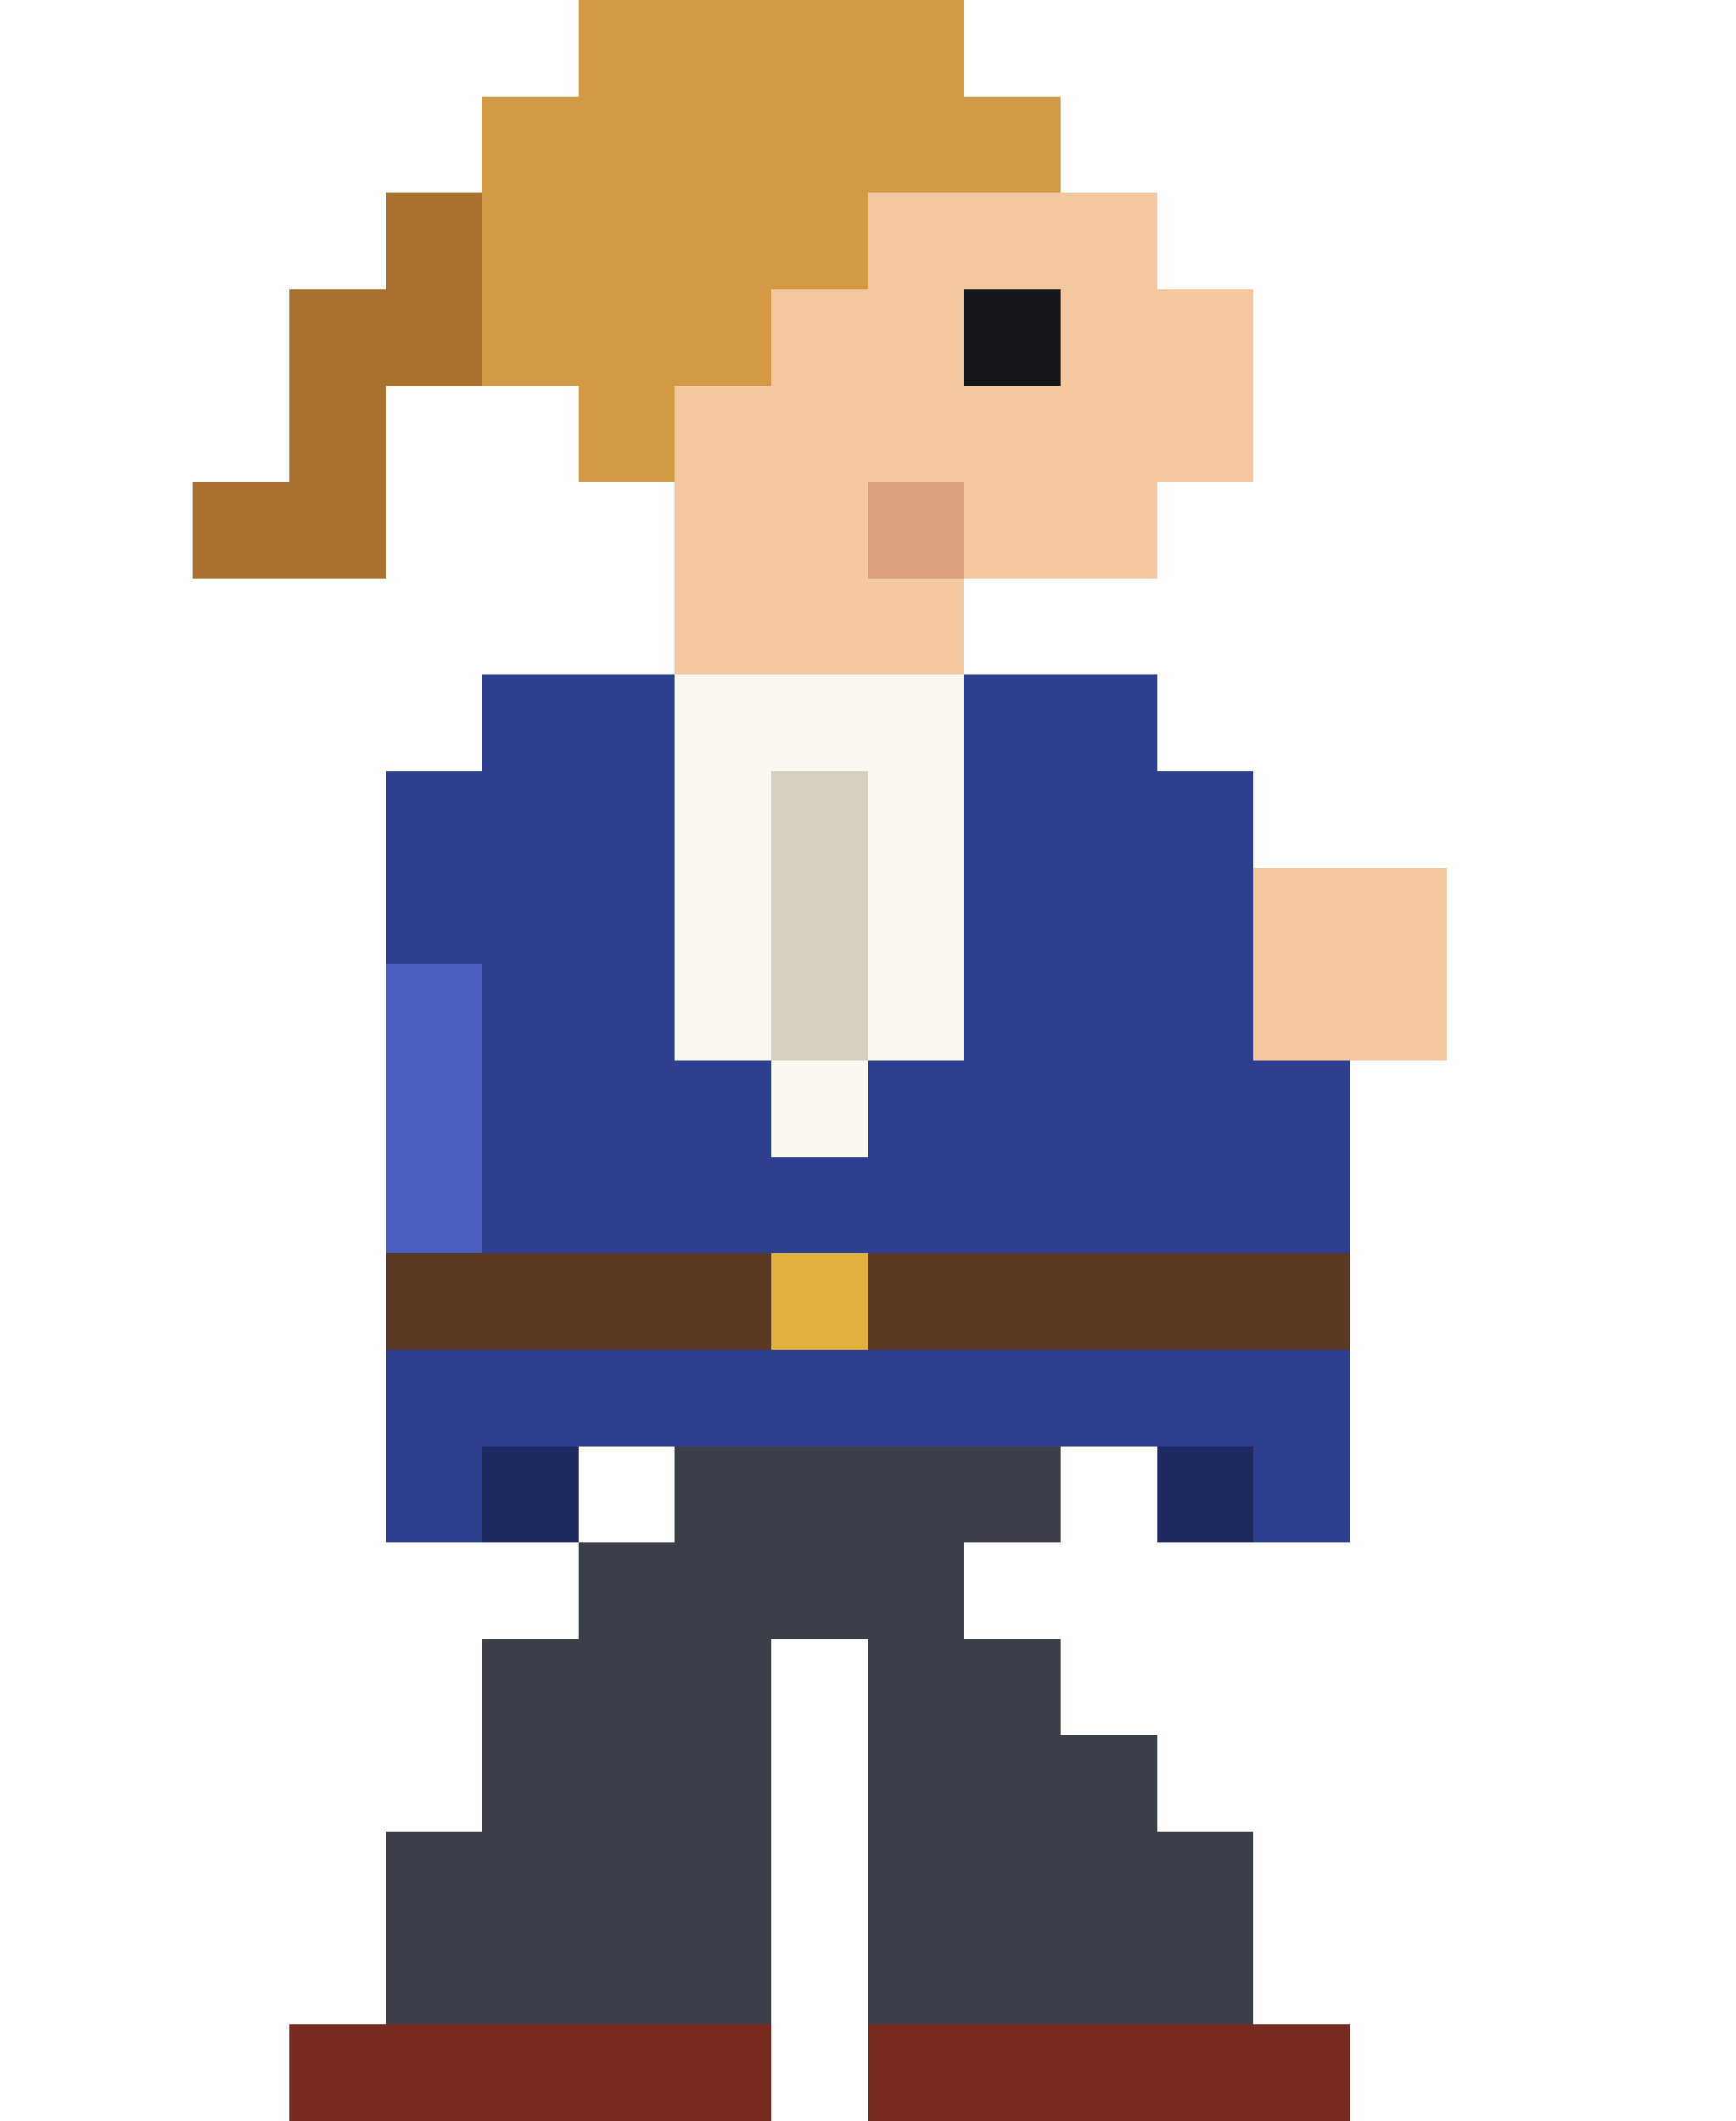
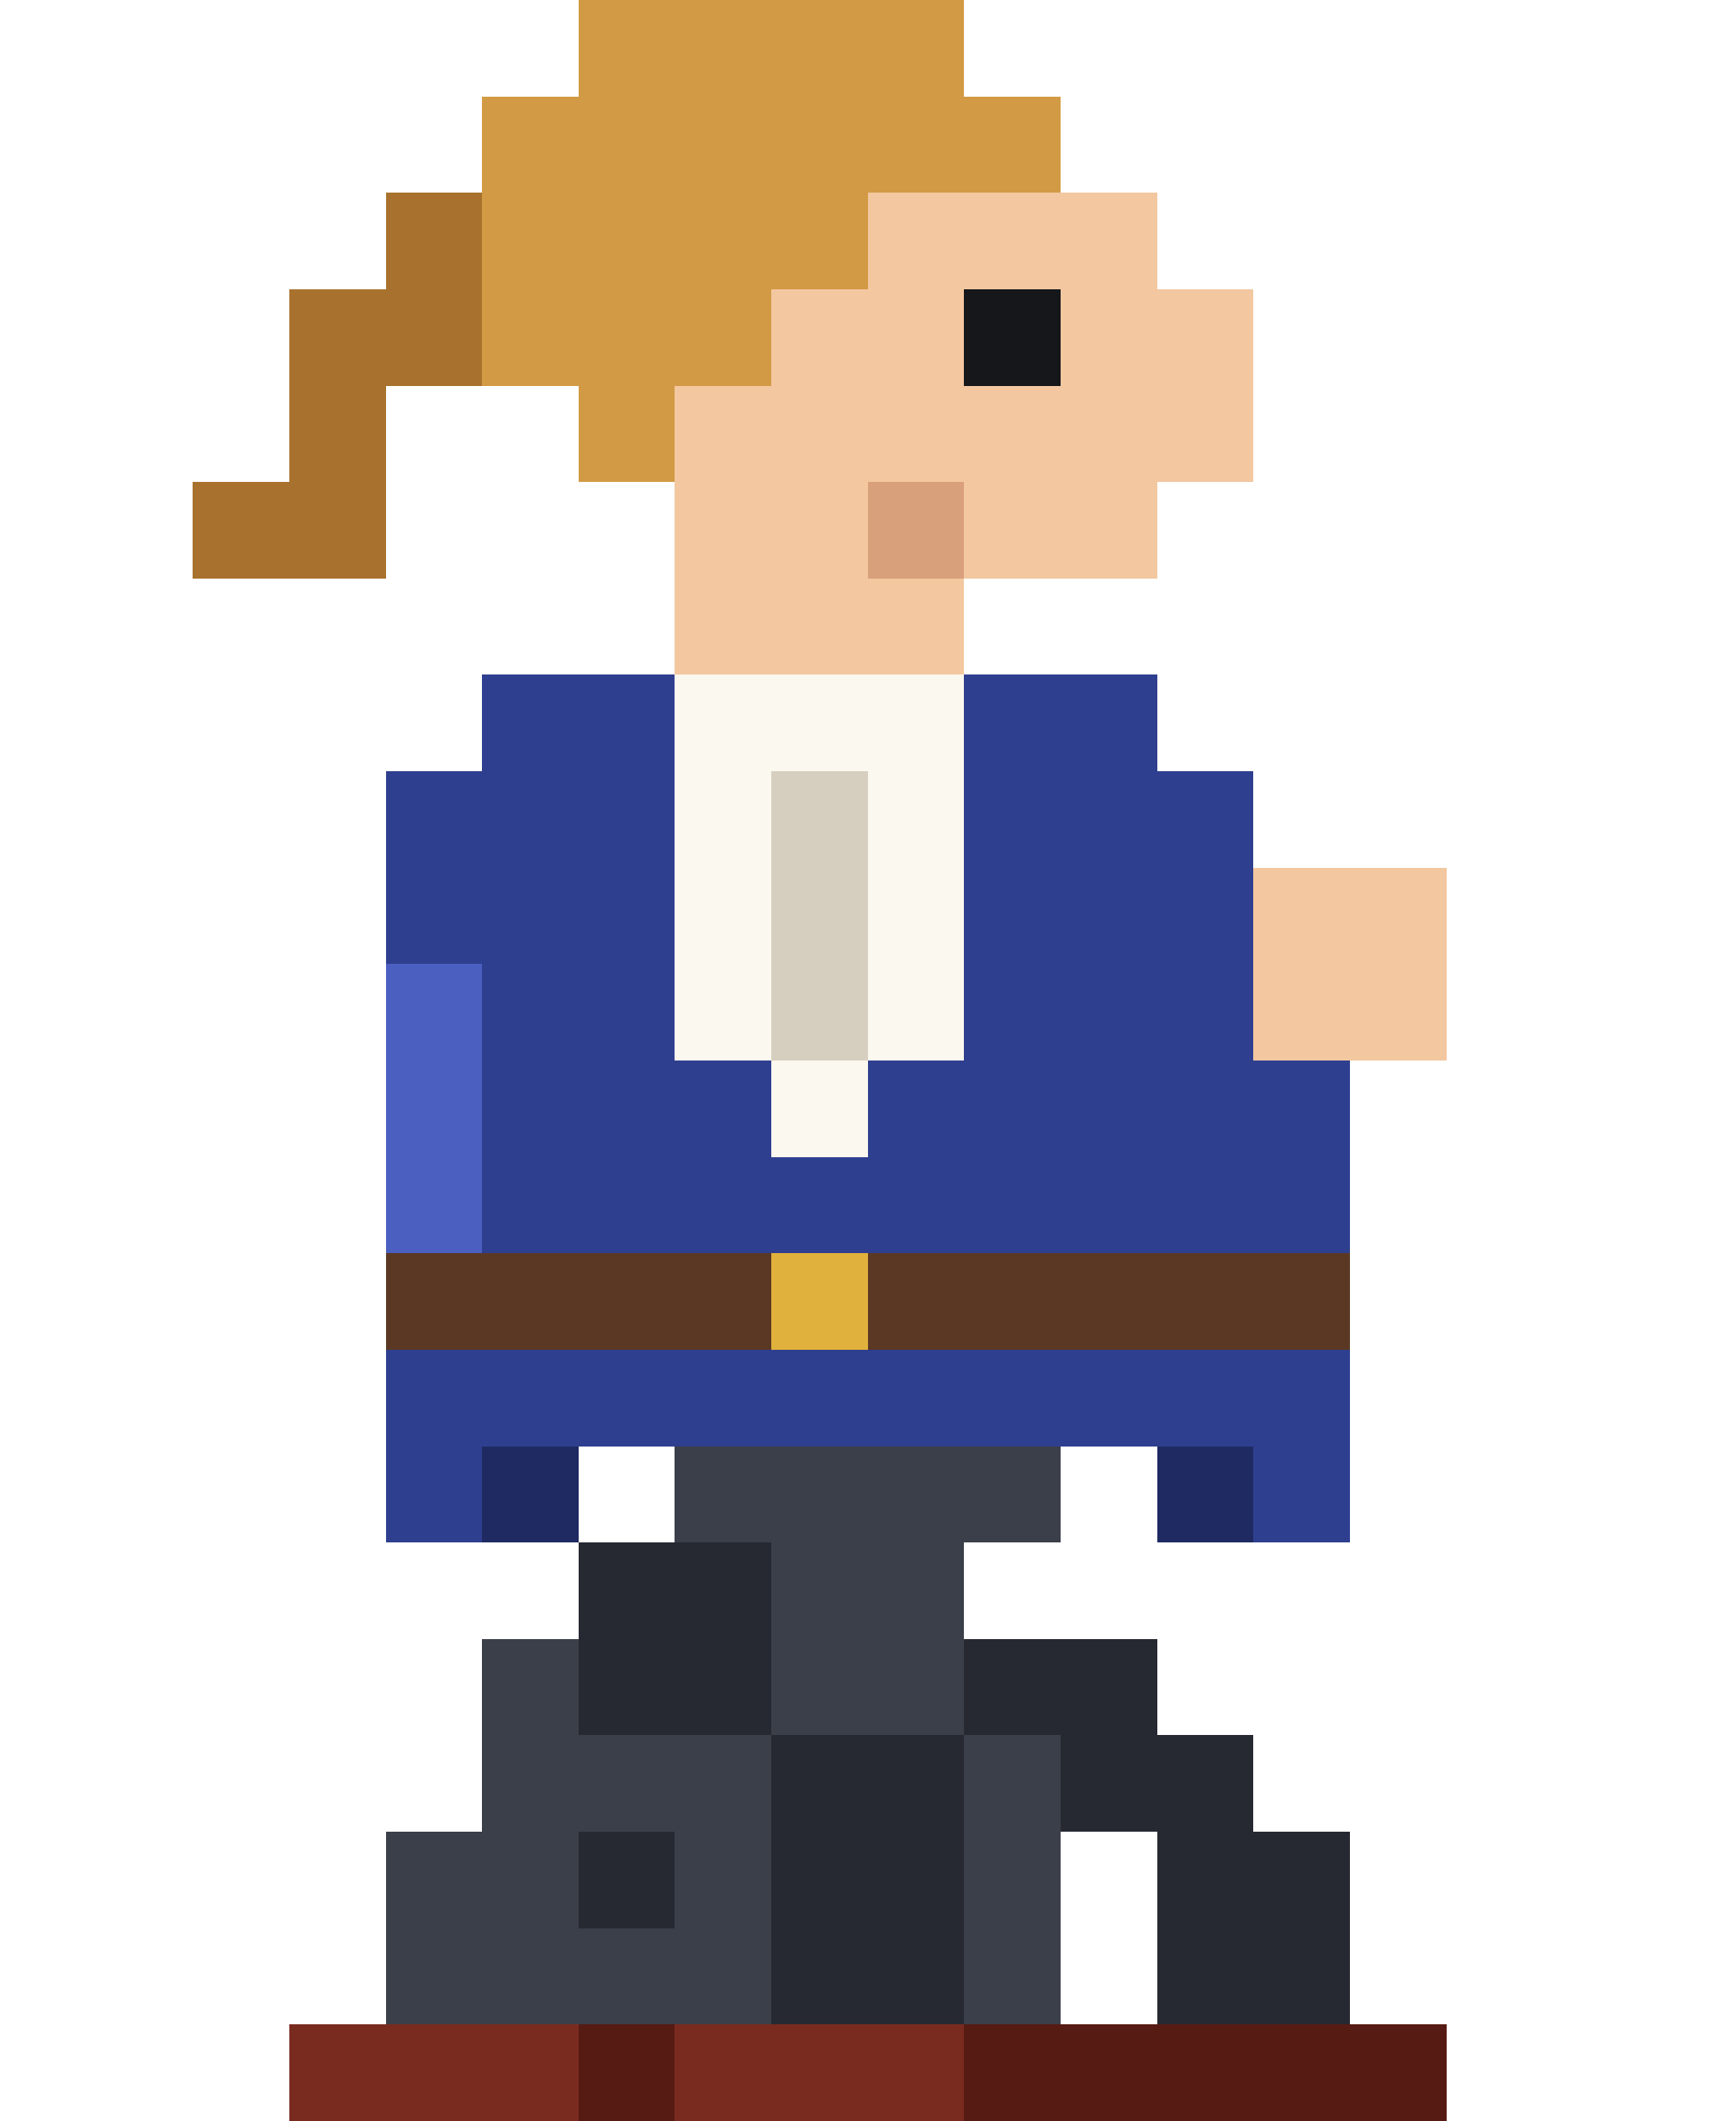
<svg class="paster__art" viewBox="0 0 18 22" width="18" height="22" shape-rendering="crispEdges" aria-hidden="true" focusable="false">
-   <g class="paster__step-a">
-     <path fill="#3b3f4a" d="M6 16h4v1h-4zM5 17h2v1h-2zM9 17h2v1h-2zM5 18h2v1h-2zM10 18h2v1h-2zM4 19h2v1h-2zM11 19h2v1h-2zM4 20h2v1h-2zM11 20h2v1h-2z" />
-     <path fill="#7a2b1f" d="M3 21h3v1h-3zM11 21h3v1h-3z" />
+   <g class="paster__legs paster__legs--stand">
+     <path fill="#262931" d="M6 16h2v1h-2zM6 17h2v1h-2zM6 18h2v1h-2zM6 19h2v1h-2zM6 20h2v1h-2z" />
+     <path fill="#3b3f4a" d="M8 16h2v1h-2zM9 17h2v1h-2zM9 18h2v1h-2zM9 19h2v1h-2zM9 20h2v1h-2z" />
+     <path fill="#561b12" d="M5 21h3v1h-3z" />
+     <path fill="#7a2b1f" d="M9 21h3v1h-3z" />
  </g>
-   <g class="paster__step-b">
-     <path fill="#3b3f4a" d="M6 16h4v1h-4zM6 17h2v1h-2zM9 17h2v1h-2zM6 18h2v1h-2zM9 18h2v1h-2zM6 19h2v1h-2zM9 19h2v1h-2zM6 20h2v1h-2zM9 20h2v1h-2z" />
-     <path fill="#7a2b1f" d="M5 21h3v1h-3zM9 21h3v1h-3z" />
+   <g class="paster__legs paster__legs--w0">
+     <path fill="#262931" d="M6 16h2v1h-2zM5 17h2v1h-2zM5 18h2v1h-2zM4 19h2v1h-2zM4 20h2v1h-2z" />
+     <path fill="#3b3f4a" d="M8 16h2v1h-2zM10 17h2v1h-2zM11 18h2v1h-2zM12 19h2v1h-2zM12 20h2v1h-2z" />
+     <path fill="#561b12" d="M3 21h3v1h-3z" />
+     <path fill="#7a2b1f" d="M12 21h3v1h-3z" />
+   </g>
+   <g class="paster__legs paster__legs--w1">
+     <path fill="#262931" d="M6 16h2v1h-2zM6 17h2v1h-2zM7 18h1v1h-1zM7 19h1v1h-1zM6 20h2v1h-2z" />
+     <path fill="#3b3f4a" d="M8 16h2v1h-2zM8 17h2v1h-2zM8 18h2v1h-2zM8 19h2v1h-2zM8 20h2v1h-2z" />
+     <path fill="#561b12" d="M5 21h2v1h-2z" />
+     <path fill="#7a2b1f" d="M7 21h3v1h-3z" />
+   </g>
+   <g class="paster__legs paster__legs--w2">
+     <path fill="#262931" d="M6 16h2v1h-2zM10 17h2v1h-2zM11 18h2v1h-2zM12 19h2v1h-2zM12 20h2v1h-2z" />
+     <path fill="#3b3f4a" d="M8 16h2v1h-2zM5 17h2v1h-2zM5 18h2v1h-2zM4 19h2v1h-2zM4 20h2v1h-2z" />
+     <path fill="#7a2b1f" d="M3 21h3v1h-3z" />
+     <path fill="#561b12" d="M12 21h3v1h-3z" />
+   </g>
+   <g class="paster__legs paster__legs--w3">
+     <path fill="#262931" d="M6 16h2v1h-2zM6 17h2v1h-2zM8 18h2v1h-2zM8 19h2v1h-2zM8 20h2v1h-2z" />
+     <path fill="#3b3f4a" d="M8 16h2v1h-2zM8 17h2v1h-2zM7 18h1v1h-1zM7 19h1v1h-1zM6 20h2v1h-2z" />
+     <path fill="#7a2b1f" d="M8 21h2v1h-2z" />
+     <path fill="#561b12" d="M10 21h3v1h-3z" />
  </g>
  <path fill="#d39a45" d="M6 0h4v1h-4zM5 1h6v1h-6zM5 2h4v1h-4zM5 3h3v1h-3zM6 4h1v1h-1z" />
  <path fill="#a8722e" d="M4 2h1v1h-1zM3 3h2v1h-2zM3 4h1v1h-1zM2 5h2v1h-2z" />
  <path fill="#f3c7a0" d="M9 2h3v1h-3zM8 3h2v1h-2zM11 3h2v1h-2zM7 4h6v1h-6zM7 5h2v1h-2zM10 5h2v1h-2zM7 6h3v1h-3zM13 9h2v1h-2zM13 10h2v1h-2z" />
  <path fill="#15171a" d="M10 3h1v1h-1z" />
  <path fill="#d9a07c" d="M9 5h1v1h-1z" />
  <path fill="#2f3f8f" d="M5 7h2v1h-2zM10 7h2v1h-2zM4 8h3v1h-3zM10 8h3v1h-3zM4 9h3v1h-3zM10 9h3v1h-3zM5 10h2v1h-2zM10 10h3v1h-3zM5 11h3v1h-3zM9 11h5v1h-5zM5 12h9v1h-9zM4 14h10v1h-10zM4 15h1v1h-1zM13 15h1v1h-1z" />
  <path fill="#fbf8ef" d="M7 7h3v1h-3zM7 8h1v1h-1zM9 8h1v1h-1zM7 9h1v1h-1zM9 9h1v1h-1zM7 10h1v1h-1zM9 10h1v1h-1zM8 11h1v1h-1z" />
  <path fill="#d6cfbf" d="M8 8h1v1h-1zM8 9h1v1h-1zM8 10h1v1h-1z" />
  <path fill="#4a5fc0" d="M4 10h1v1h-1zM4 11h1v1h-1zM4 12h1v1h-1z" />
  <path fill="#5a3824" d="M4 13h4v1h-4zM9 13h5v1h-5z" />
  <path fill="#e0b13c" d="M8 13h1v1h-1z" />
  <path fill="#1f2a63" d="M5 15h1v1h-1zM12 15h1v1h-1z" />
  <path fill="#3b3f4a" d="M7 15h4v1h-4z" />
</svg>
